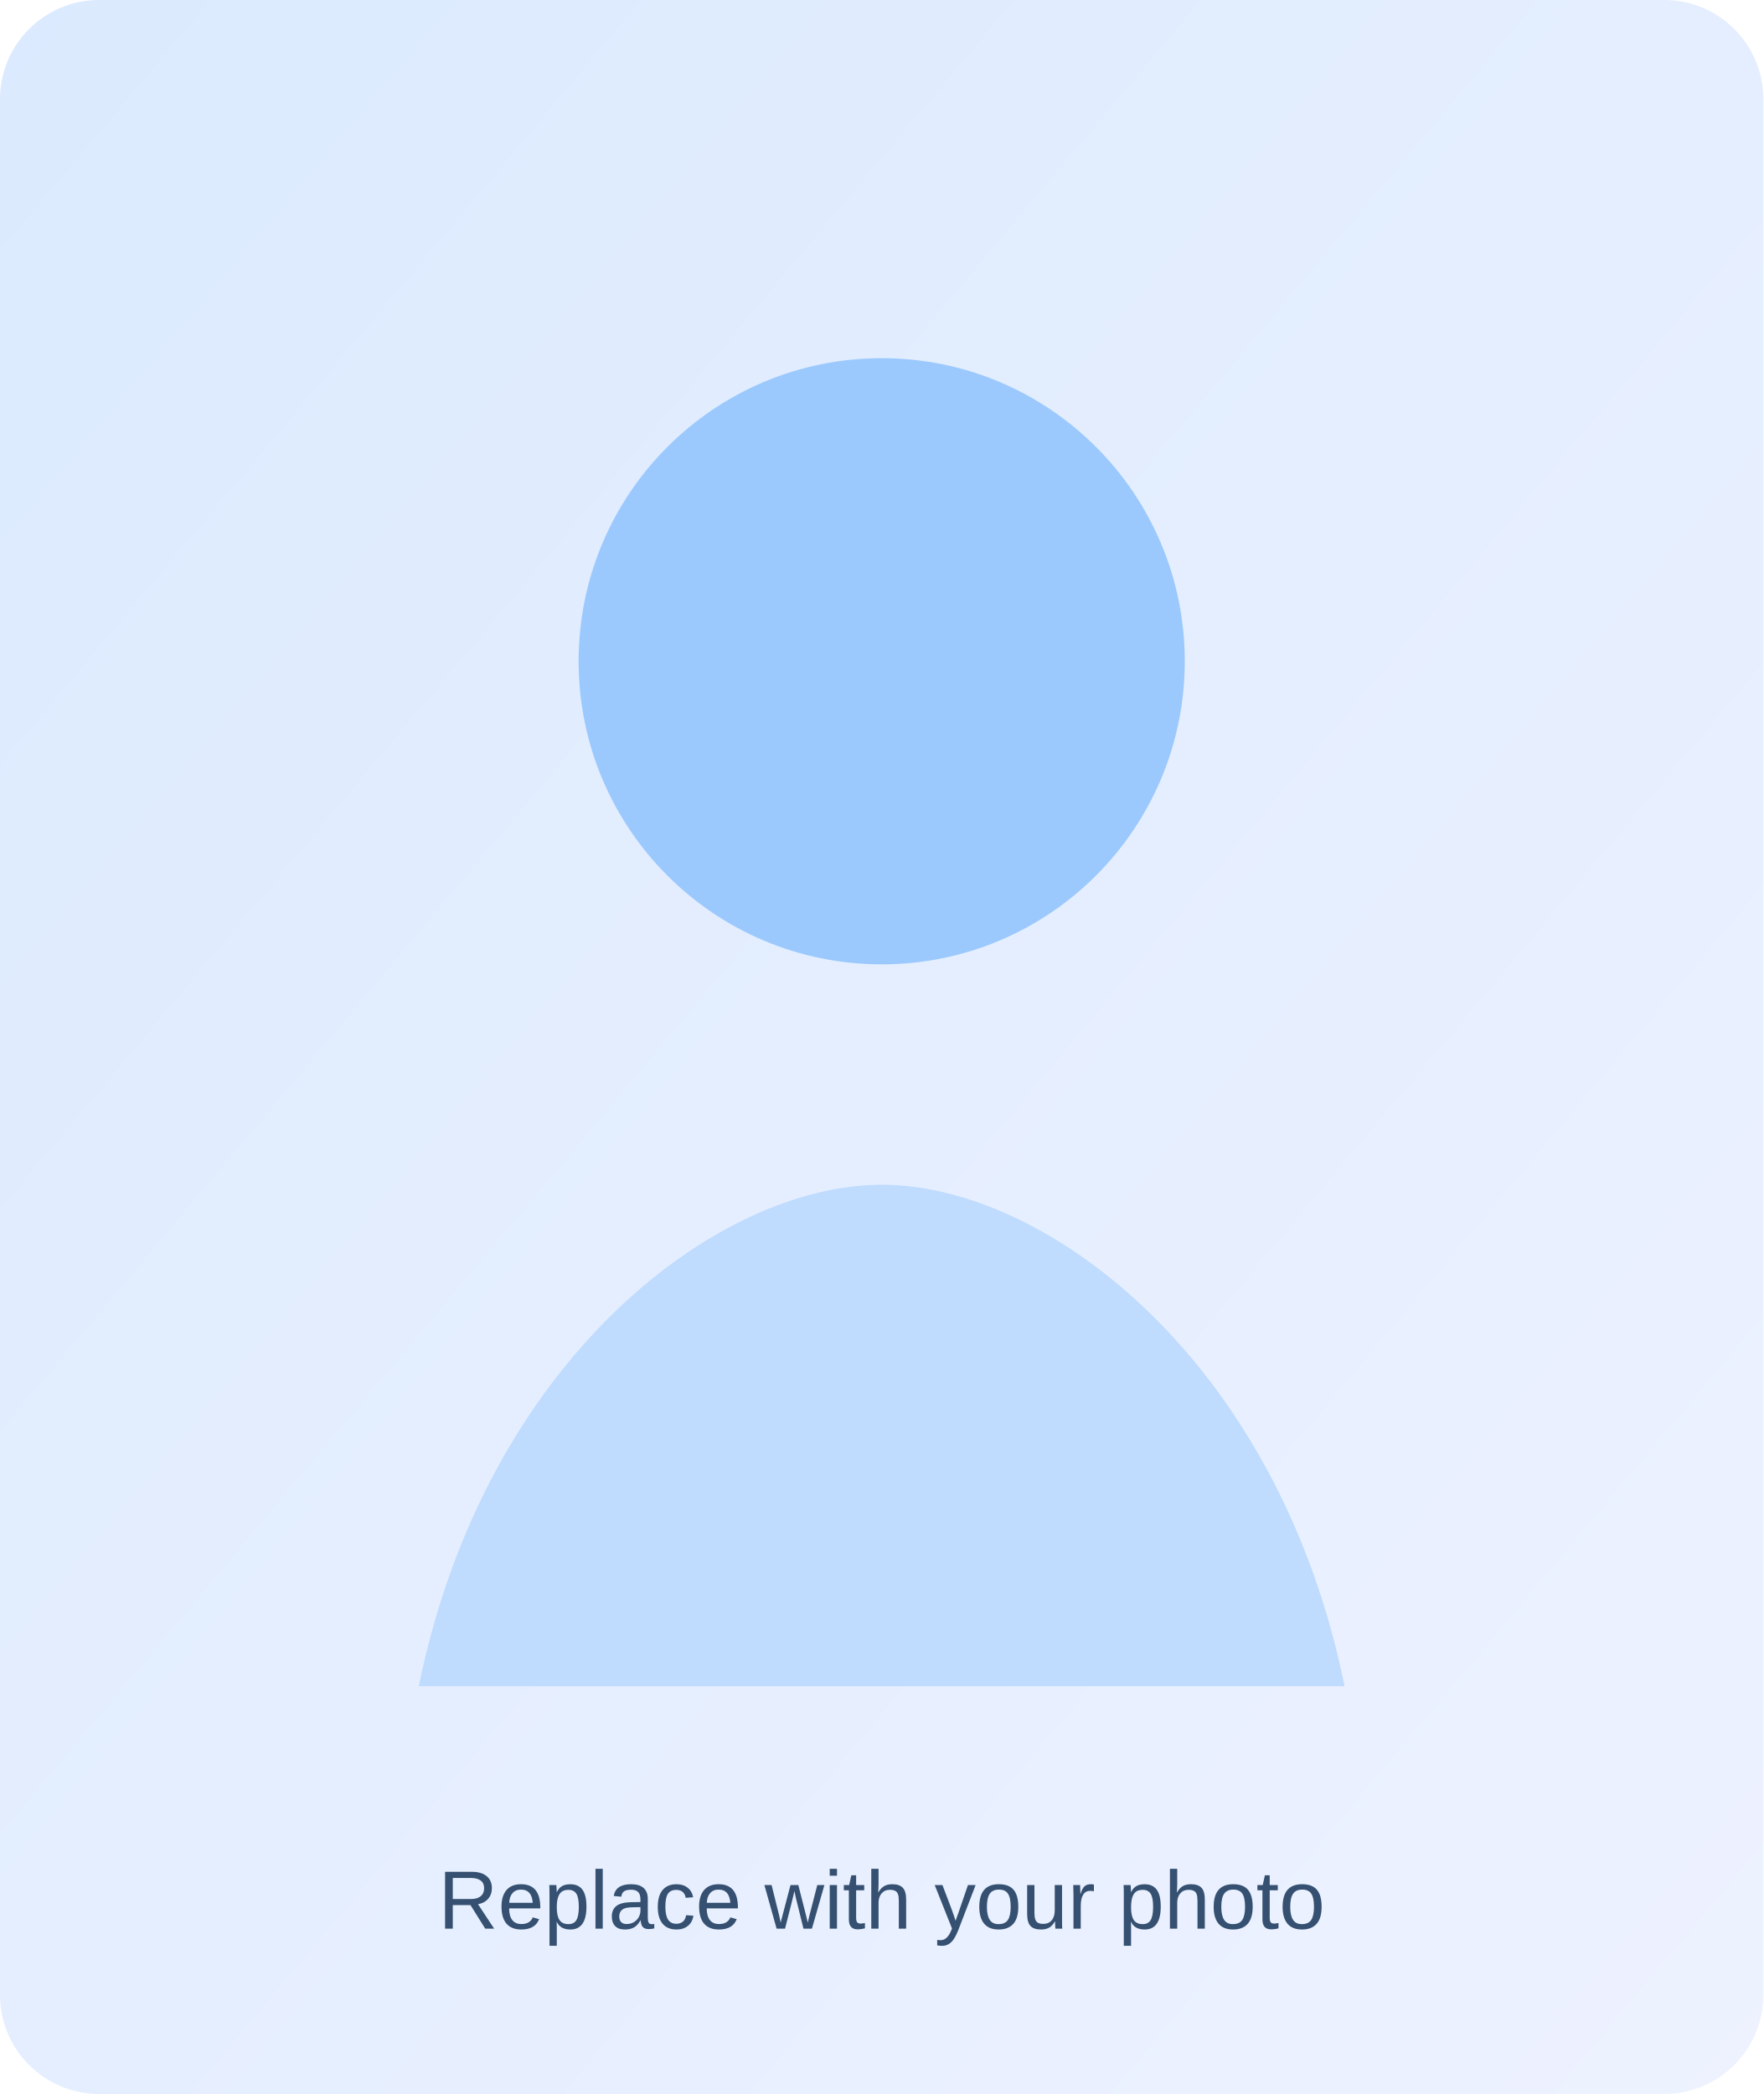
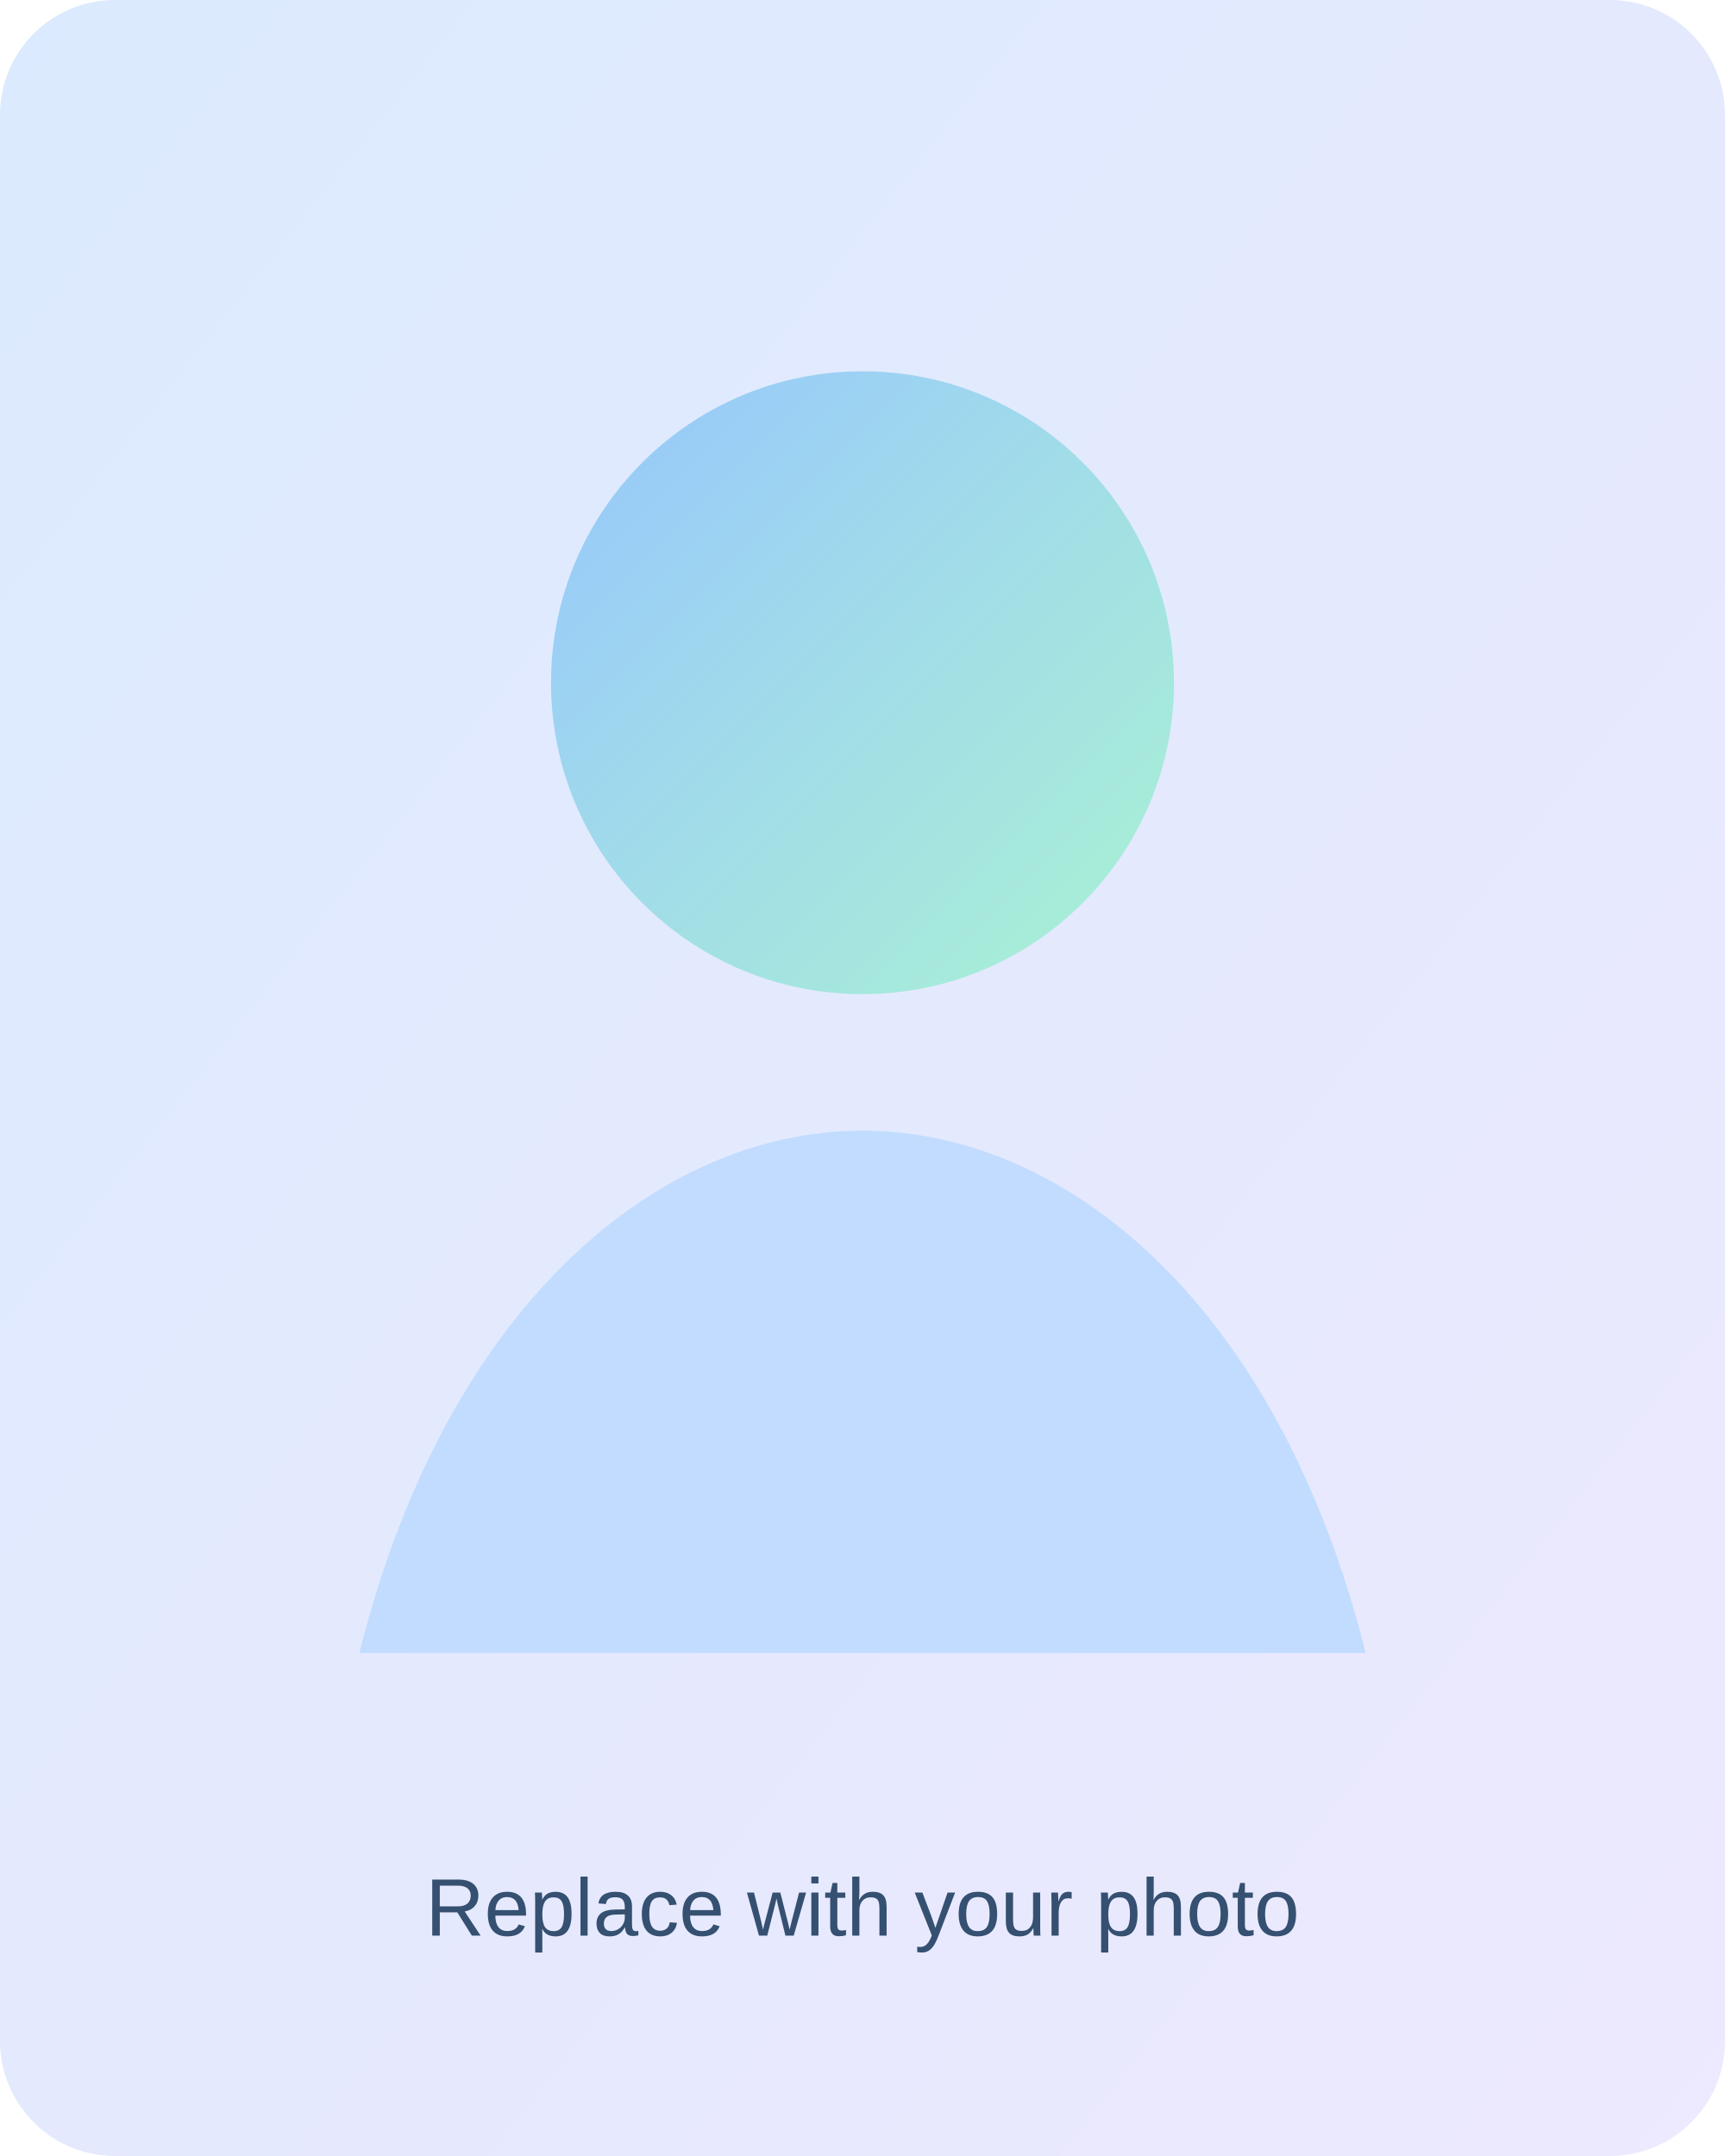
- <svg xmlns="http://www.w3.org/2000/svg" viewBox="0 0 640 760" role="img" aria-label="Profile photo placeholder">
+ <svg xmlns="http://www.w3.org/2000/svg" viewBox="0 0 720 900" role="img" aria-label="Profile photo placeholder">
  <defs>
-     <linearGradient id="g" x1="0" x2="1" y1="0" y2="1">
+     <linearGradient id="bg" x1="0" y1="0" x2="1" y2="1">
      <stop offset="0%" stop-color="#dbeafe" />
-       <stop offset="100%" stop-color="#eef2ff" />
+       <stop offset="100%" stop-color="#ede9fe" />
+     </linearGradient>
+     <linearGradient id="fg" x1="0" y1="0" x2="1" y2="1">
+       <stop offset="0%" stop-color="#93c5fd" />
+       <stop offset="100%" stop-color="#a7f3d0" />
    </linearGradient>
  </defs>
-   <rect width="640" height="760" rx="36" fill="url(#g)" />
-   <circle cx="320" cy="240" r="110" fill="#93c5fd" opacity="0.9" />
-   <path d="M152 612c24-118 108-182 168-182s144 64 168 182" fill="#bfdbfe" />
-   <text x="320" y="700" text-anchor="middle" font-family="Arial, sans-serif" font-size="30" fill="#355070">Replace with your photo</text>
+   <rect width="720" height="900" rx="48" fill="url(#bg)" />
+   <circle cx="360" cy="285" r="130" fill="url(#fg)" opacity="0.95" />
+   <path d="M150 690c36-144 124-218 210-218s174 74 210 218" fill="#bfdbfe" opacity="0.95" />
+   <text x="360" y="808" text-anchor="middle" font-family="Arial, sans-serif" font-size="34" fill="#355070">Replace with your photo</text>
</svg>
